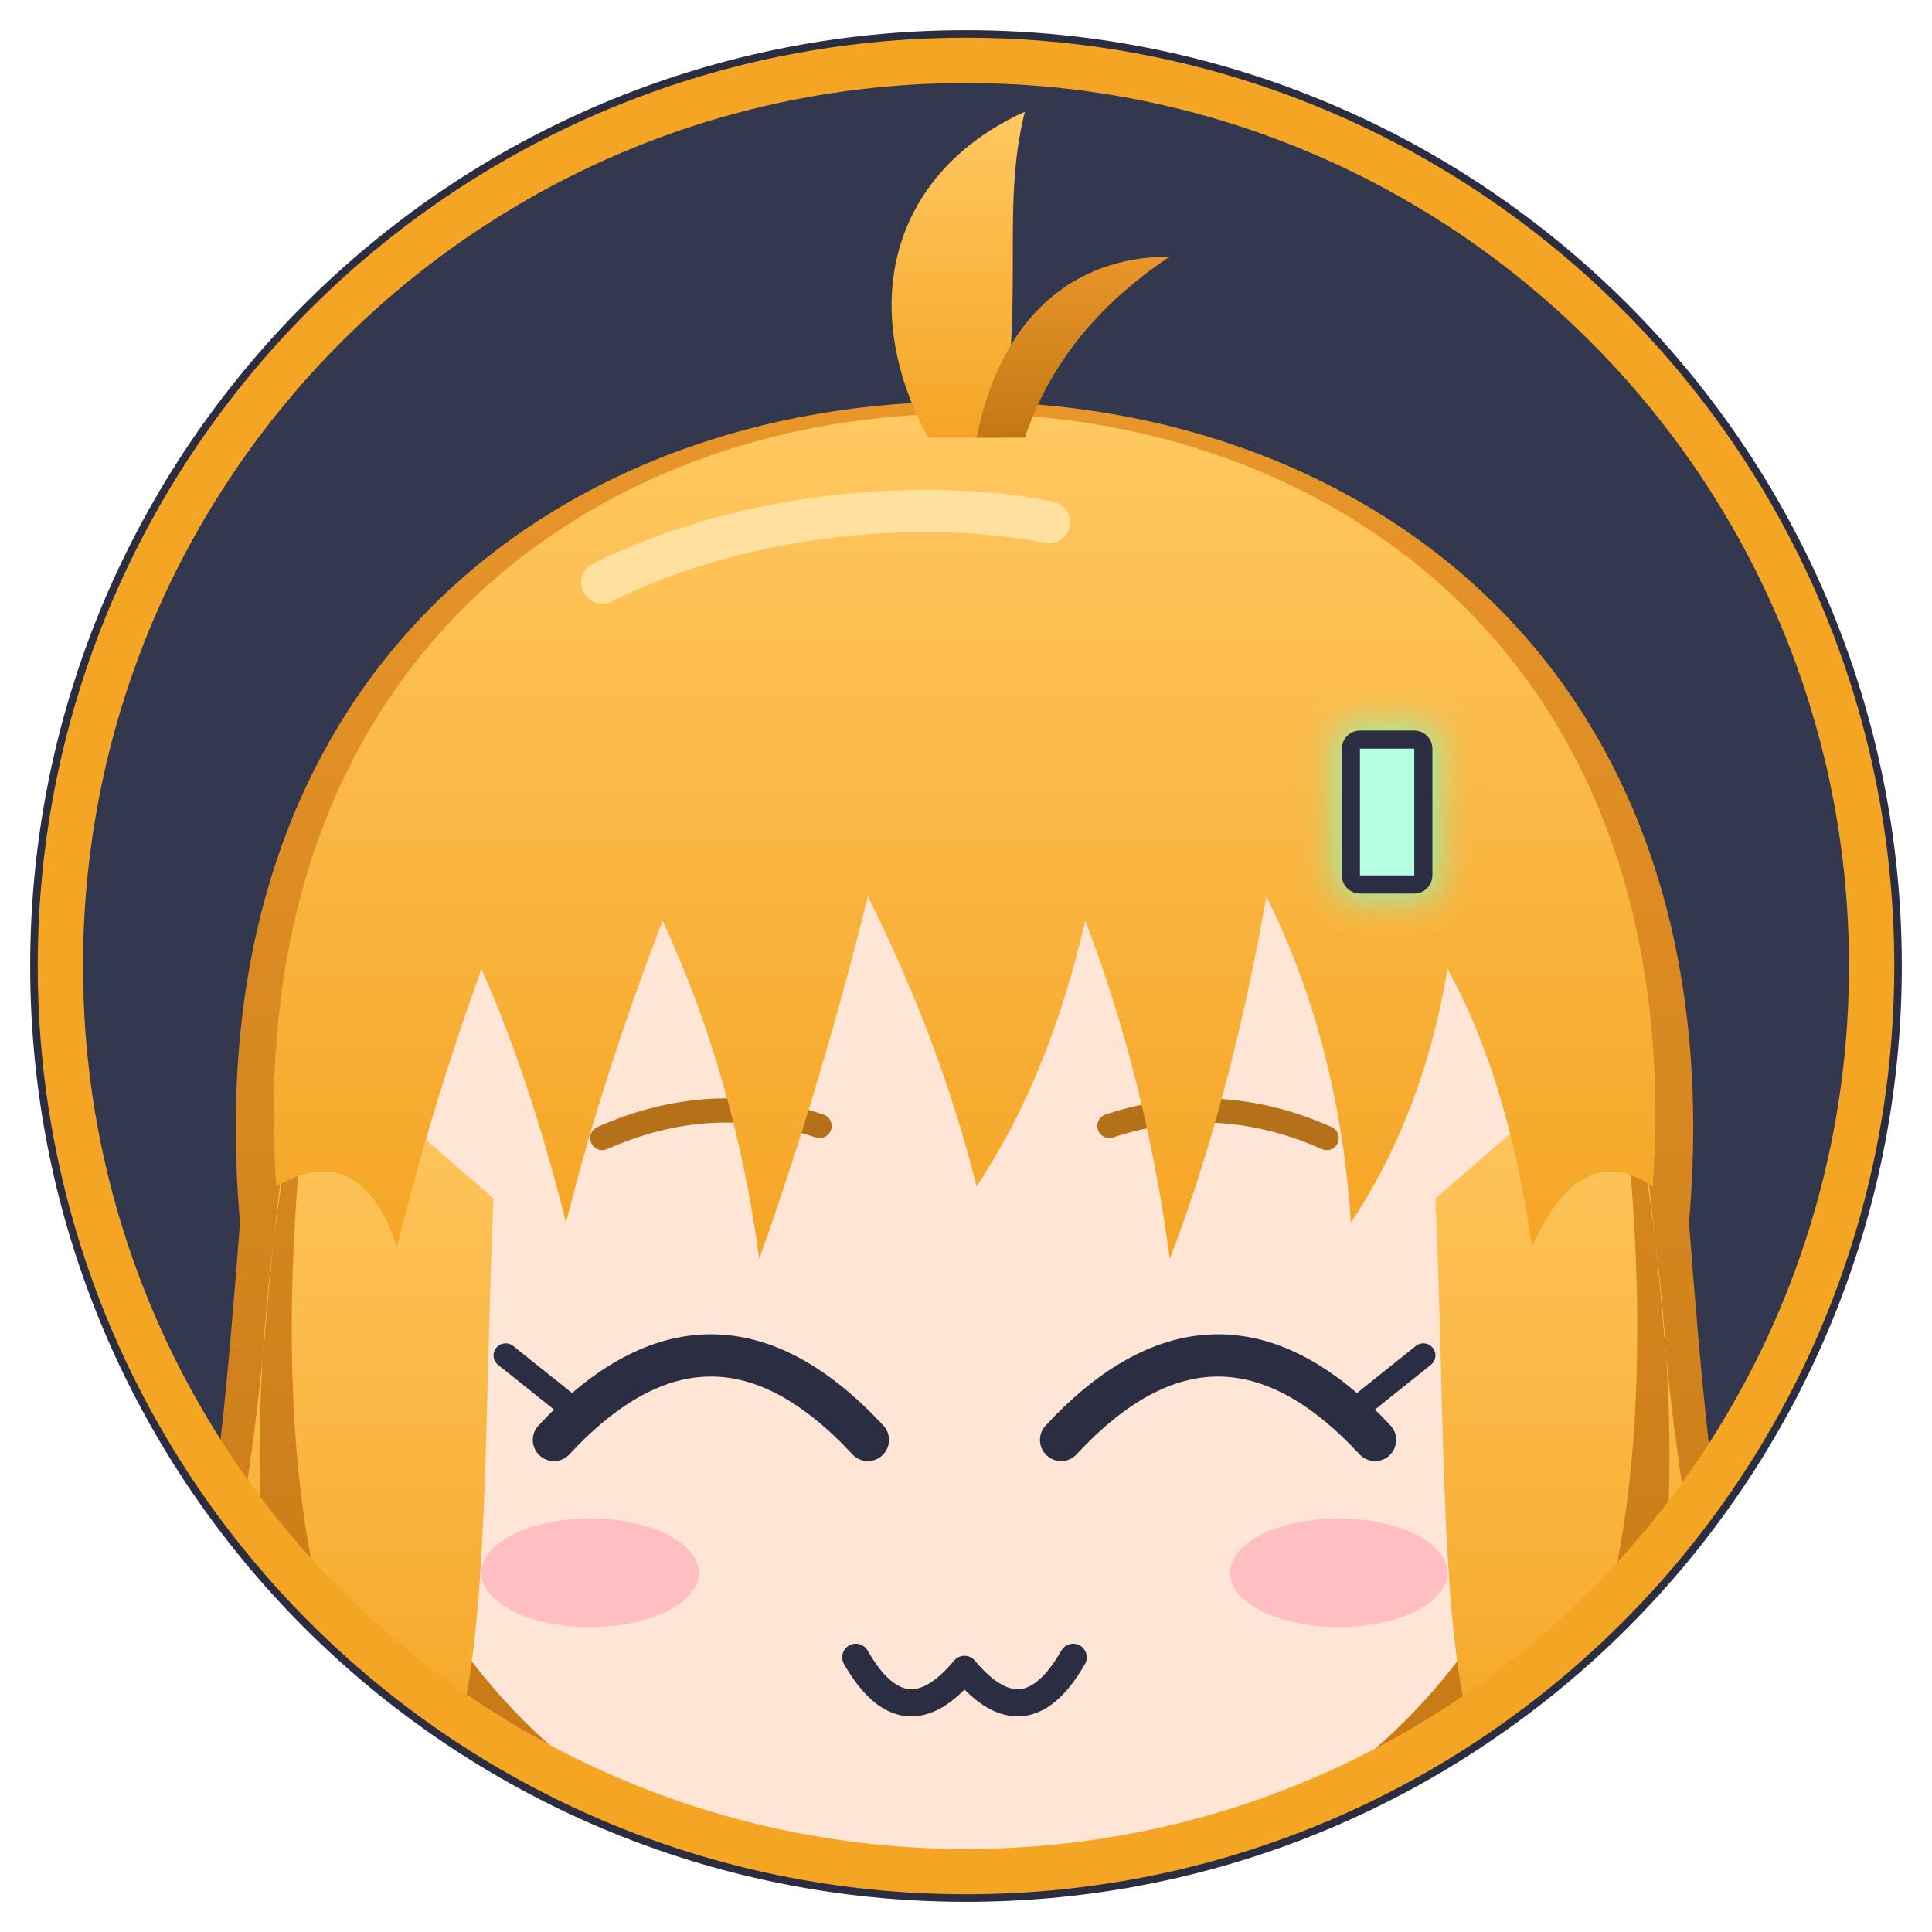
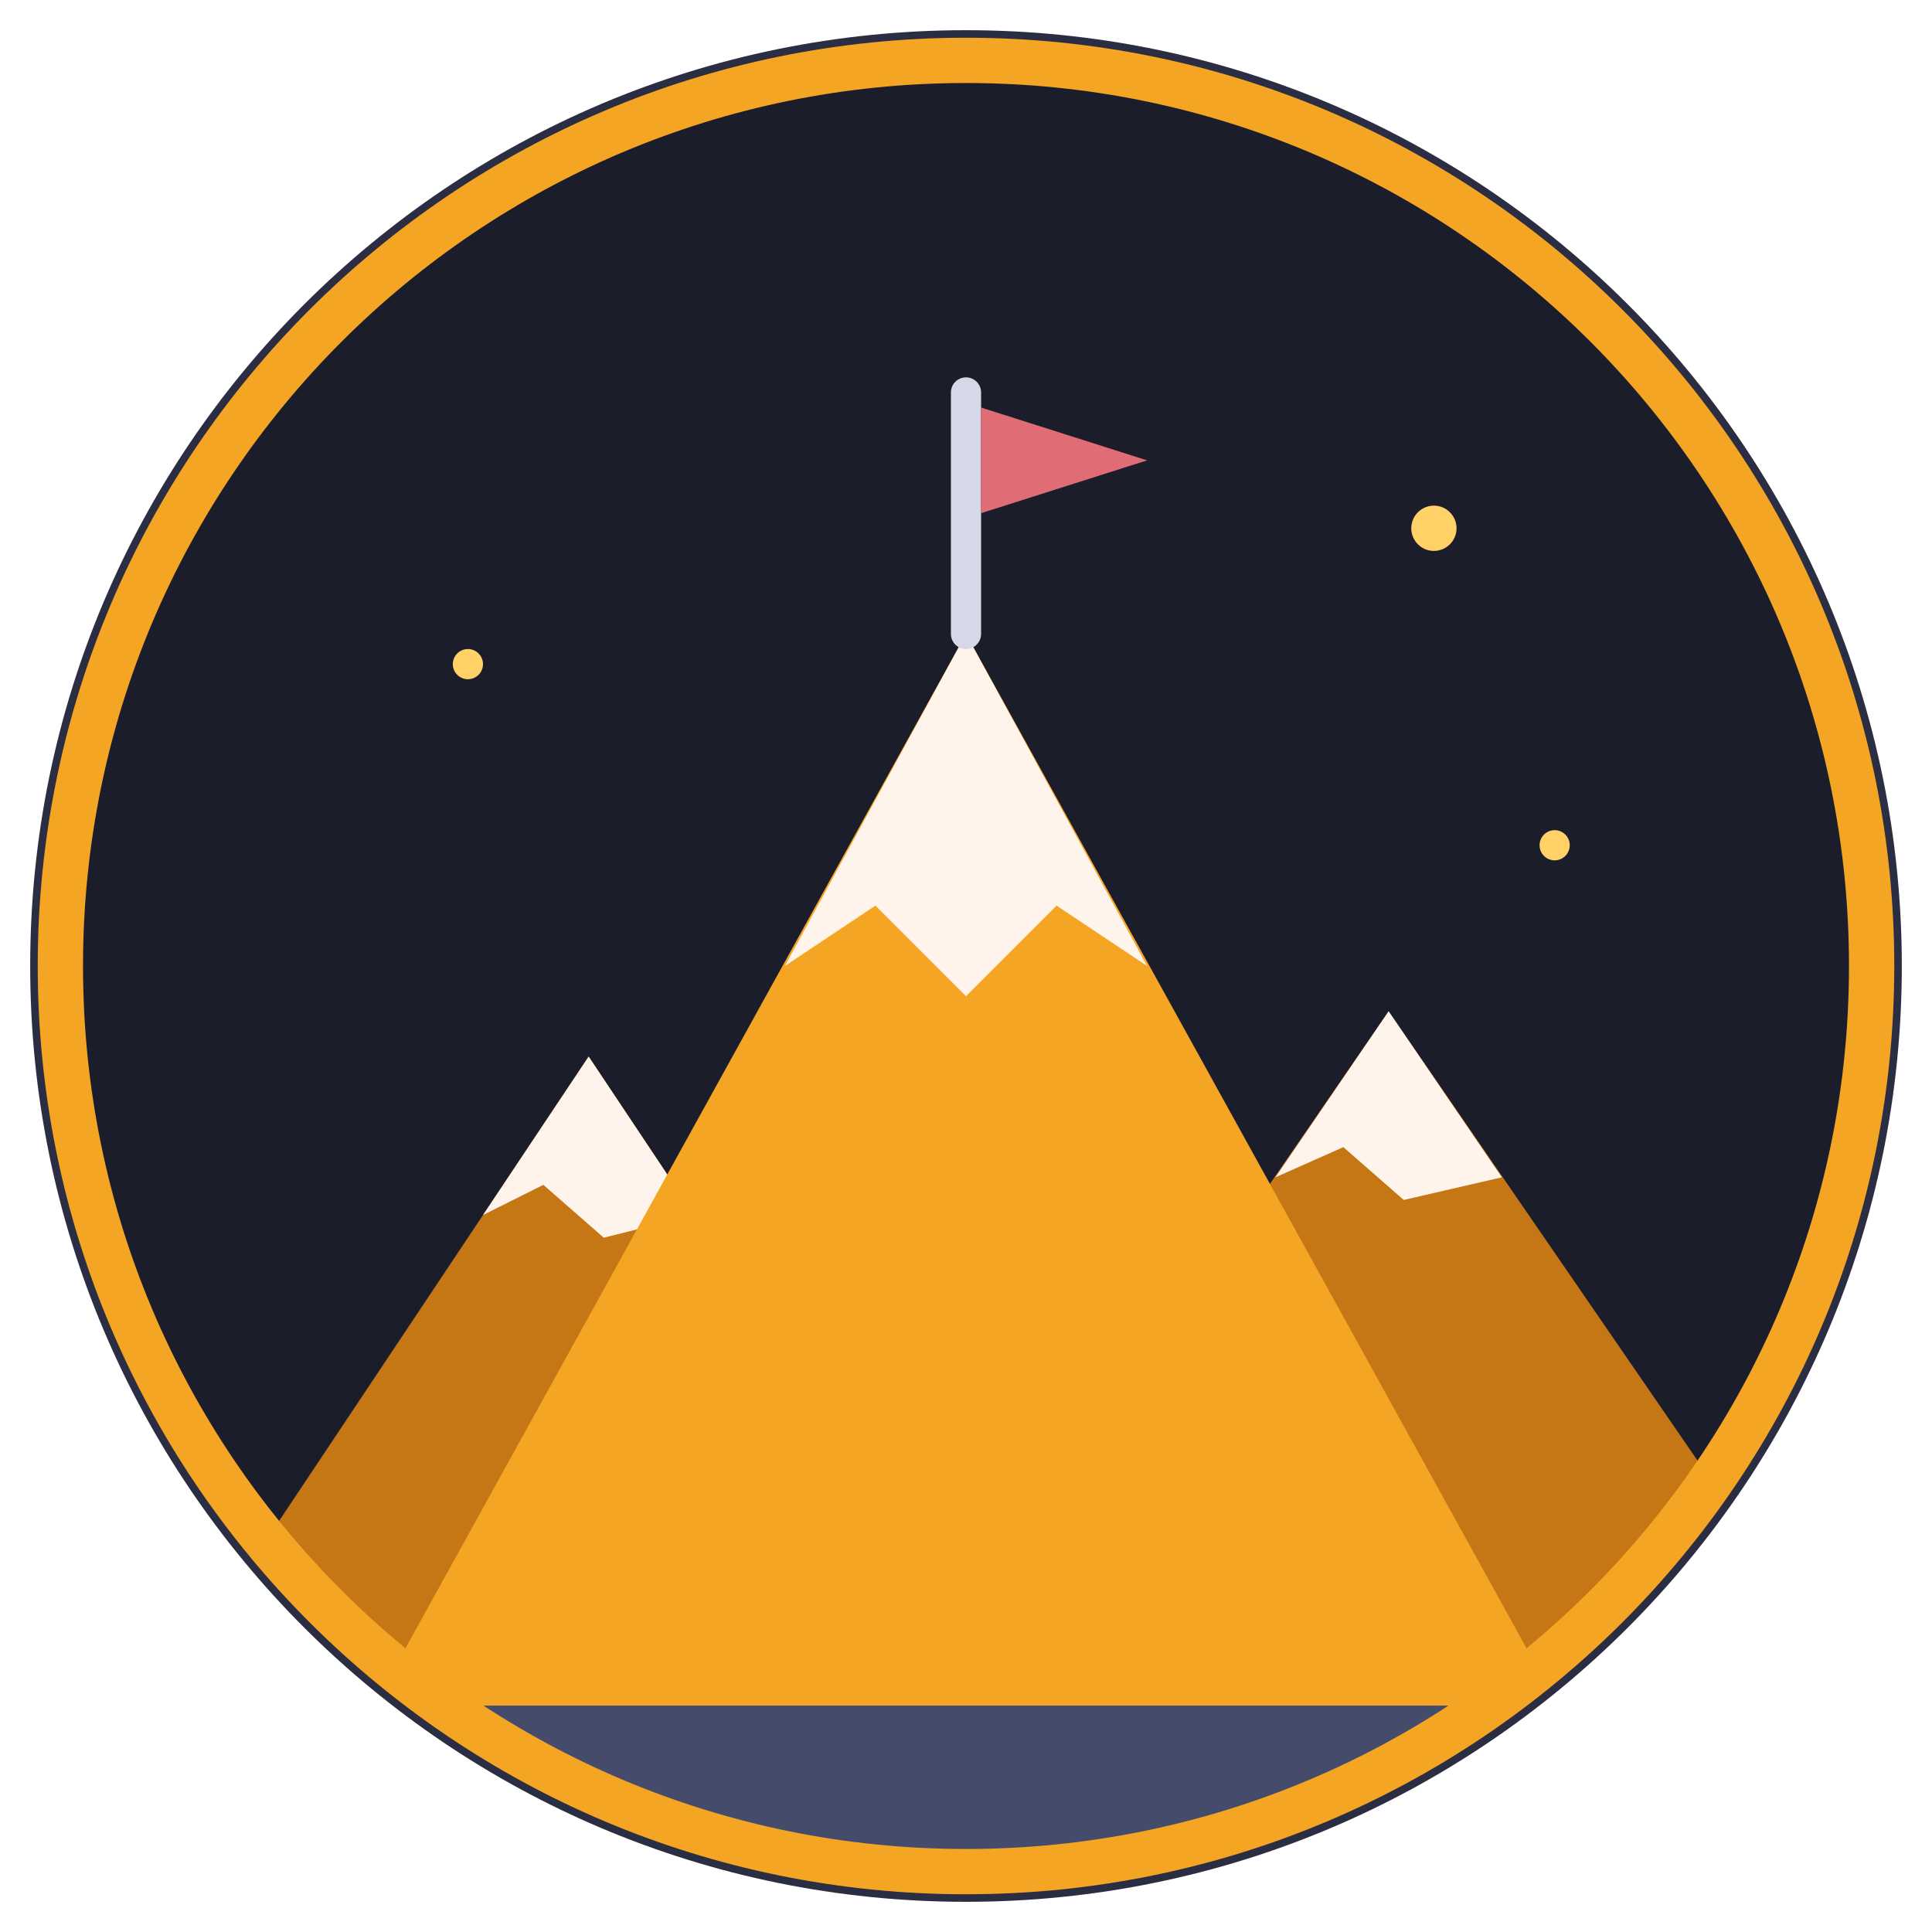
<svg xmlns="http://www.w3.org/2000/svg" viewBox="0 0 256 256" width="256" height="256">
  <defs>
    <clipPath id="round">
      <circle cx="128" cy="128" r="120" />
    </clipPath>
  </defs>
  <circle cx="128" cy="128" r="124" fill="#2B2D42" />
  <g clip-path="url(#round)">
-     <rect width="256" height="256" fill="#33384F" />
-     <g transform="translate(-77 -6) scale(0.8)">
-       <defs>
-         <linearGradient id="hair" x1="0" y1="0" x2="0" y2="1">
-           <stop offset="0" stop-color="#FFC861" />
-           <stop offset="1" stop-color="#F5A524" />
-         </linearGradient>
-         <linearGradient id="hairDark" x1="0" y1="0" x2="0" y2="1">
-           <stop offset="0" stop-color="#E8962A" />
-           <stop offset="1" stop-color="#C47714" />
-         </linearGradient>
-         <linearGradient id="hoodie" x1="0" y1="0" x2="0" y2="1">
-           <stop offset="0" stop-color="#454B6B" />
-           <stop offset="1" stop-color="#33384F" />
-         </linearGradient>
-         <linearGradient id="key" x1="0" y1="0" x2="1" y2="1">
-           <stop offset="0" stop-color="#FFE08A" />
-           <stop offset="1" stop-color="#E0A93B" />
-         </linearGradient>
-         <filter id="glow" x="-50%" y="-50%" width="200%" height="200%">
-           <feGaussianBlur stdDeviation="3" />
-         </filter>
-       </defs>
-       <path d="M136 210 C128 118 190 74 256 74 C322 74 384 118 376 210            C380 262 384 300 404 318 C380 330 356 322 344 306            L168 306 C156 322 132 330 108 318 C128 300 132 262 136 210 Z" fill="url(#hairDark)" />
-       <path d="M150 470 C150 400 186 352 256 352 C326 352 362 400 362 470 Z" fill="url(#hoodie)" />
-       <path d="M196 352 C206 336 306 336 316 352 C300 372 212 372 196 352 Z" fill="#2E3247" />
-       <ellipse cx="170" cy="462" rx="34" ry="24" fill="#3C4260" />
-       <ellipse cx="342" cy="462" rx="34" ry="24" fill="#3C4260" />
-       <path d="M144 452 Q170 440 196 452" stroke="#F5A524" stroke-width="4" stroke-linecap="round" fill="none" />
-       <path d="M316 452 Q342 440 368 452" stroke="#F5A524" stroke-width="4" stroke-linecap="round" fill="none" />
-       <path d="M236 366 C234 390 232 404 230 420" stroke="#FFE8D6" stroke-width="5" stroke-linecap="round" fill="none" />
-       <path d="M276 366 C278 390 280 404 282 420" stroke="#FFE8D6" stroke-width="5" stroke-linecap="round" fill="none" />
-       <circle cx="230" cy="424" r="6" fill="#FFE8D6" />
-       <circle cx="282" cy="424" r="6" fill="#FFE8D6" />
-       <text x="304" y="428" text-anchor="middle" font-family="DejaVu Sans Mono, monospace" font-size="18" font-weight="bold" fill="#F5A524">~$_</text>
-       <path d="M214 350 C220 372 240 382 256 386 C272 382 292 372 298 350" stroke="#E2E4F0" stroke-width="4" fill="none" />
-       <g transform="translate(256 386) rotate(12) scale(0.9)">
-         <circle cx="0" cy="8" r="11" fill="url(#key)" stroke="#B5821F" stroke-width="2.5" />
-         <circle cx="0" cy="8" r="4" fill="#33384F" />
-         <rect x="-3.5" y="18" width="7" height="26" rx="2" fill="url(#key)" stroke="#B5821F" stroke-width="2" />
-         <rect x="3" y="32" width="8" height="5" fill="url(#key)" stroke="#B5821F" stroke-width="1.5" />
-         <rect x="3" y="40" width="6" height="4" fill="url(#key)" stroke="#B5821F" stroke-width="1.5" />
-       </g>
-       <rect x="236" y="300" width="40" height="44" rx="12" fill="#F7CDB9" />
-       <path d="M152 212 C152 150 196 118 256 118 C316 118 360 150 360 212            C360 280 312 322 256 322 C200 322 152 280 152 212 Z" fill="#FFE5D6" />
-       <path d="M196 196 Q214 188 232 194" stroke="#B5701A" stroke-width="4" stroke-linecap="round" fill="none" />
-       <path d="M280 194 Q298 188 316 196" stroke="#B5701A" stroke-width="4" stroke-linecap="round" fill="none" />
-       <path d="M148 176 C136 230 136 280 150 304 C138 314 122 316 110 312 C130 298 136 270 140 230 C142 206 144 190 148 176 Z" fill="url(#hair)" />
-       <path d="M364 176 C376 230 376 280 362 304 C374 314 390 316 402 312 C382 298 376 270 372 230 C370 206 368 190 364 176 Z" fill="url(#hair)" />
-       <path d="M148 180 C140 240 146 286 166 306 C178 296 176 250 178 206 Z" fill="url(#hair)" />
-       <path d="M364 180 C372 240 366 286 346 306 C334 296 336 250 334 206 Z" fill="url(#hair)" />
-       <path d="M142 204 C136 116 196 76 256 76 C316 76 376 116 370 204            Q358 196 350 214 Q346 186 336 168            Q332 192 320 210 Q318 180 306 156            Q300 190 290 216 Q286 186 276 160            Q270 186 258 204 Q252 180 240 156            Q232 188 222 216 Q218 186 206 160            Q196 186 190 210 Q184 186 176 168            Q168 190 162 214 Q156 196 142 204 Z" fill="url(#hair)" />
-       <path d="M196 104 C220 92 250 90 270 94" stroke="#FFE7B0" stroke-width="7" stroke-linecap="round" fill="none" opacity="0.8" />
-       <path d="M250 80 C238 58 244 36 266 26 C262 42 266 56 262 80 Z" fill="url(#hair)" />
-       <path d="M258 80 C262 60 274 50 290 50 C278 58 270 68 266 80 Z" fill="url(#hairDark)" />
-       <rect x="318" y="128" width="16" height="28" rx="2" fill="#7EFFC8" filter="url(#glow)" opacity="0.9" />
-       <rect x="320" y="130" width="12" height="24" rx="1.5" fill="#B6FFE0" stroke="#2B2D42" stroke-width="3" />
-       <path d="M188 246 Q214 218 240 246" stroke="#2B2D42" stroke-width="7" stroke-linecap="round" fill="none" />
-       <path d="M190 240 L180 232" stroke="#2B2D42" stroke-width="4" stroke-linecap="round" />
-       <path d="M272 246 Q298 218 324 246" stroke="#2B2D42" stroke-width="7" stroke-linecap="round" fill="none" />
-       <path d="M322 240 L332 232" stroke="#2B2D42" stroke-width="4" stroke-linecap="round" />
-       <ellipse cx="194" cy="268" rx="18" ry="9" fill="#FF9EB0" opacity="0.55" />
-       <ellipse cx="318" cy="268" rx="18" ry="9" fill="#FF9EB0" opacity="0.55" />
-       <path d="M238 282 Q246 296 256 284 Q266 296 274 282" stroke="#2B2D42" stroke-width="4.5" stroke-linecap="round" stroke-linejoin="round" fill="none" />
-     </g>
+     <rect width="256" height="256" fill="#1B1D2B" />
+     <circle cx="190" cy="70" r="3" fill="#FFD166" />
+     <circle cx="62" cy="88" r="2" fill="#FFD166" />
+     <circle cx="206" cy="112" r="2" fill="#FFD166" />
+     <path d="M18 230 L78 140 L138 230 Z" fill="#C47714" />
+     <path d="M118 230 L184 134 L250 230 Z" fill="#C47714" />
+     <path d="M78 140 L64 161 L72 157 L80 164 L92 161 Z" fill="#FFF4EC" />
+     <path d="M184 134 L169 156 L178 152 L186 159 L199 156 Z" fill="#FFF4EC" />
+     <path d="M44 236 L128 84 L212 236 Z" fill="#F5A524" />
+     <path d="M128 84 L104 128 L116 120 L128 132 L140 120 L152 128 Z" fill="#FFF4EC" />
+     <line x1="128" y1="84" x2="128" y2="52" stroke="#D6D8E7" stroke-width="4" stroke-linecap="round" />
+     <path d="M130 54 L152 61 L130 68 Z" fill="#E06C75" />
+     <rect x="0" y="226" width="256" height="30" fill="#454B6B" />
  </g>
  <circle cx="128" cy="128" r="120" fill="none" stroke="#F5A524" stroke-width="6" />
</svg>
